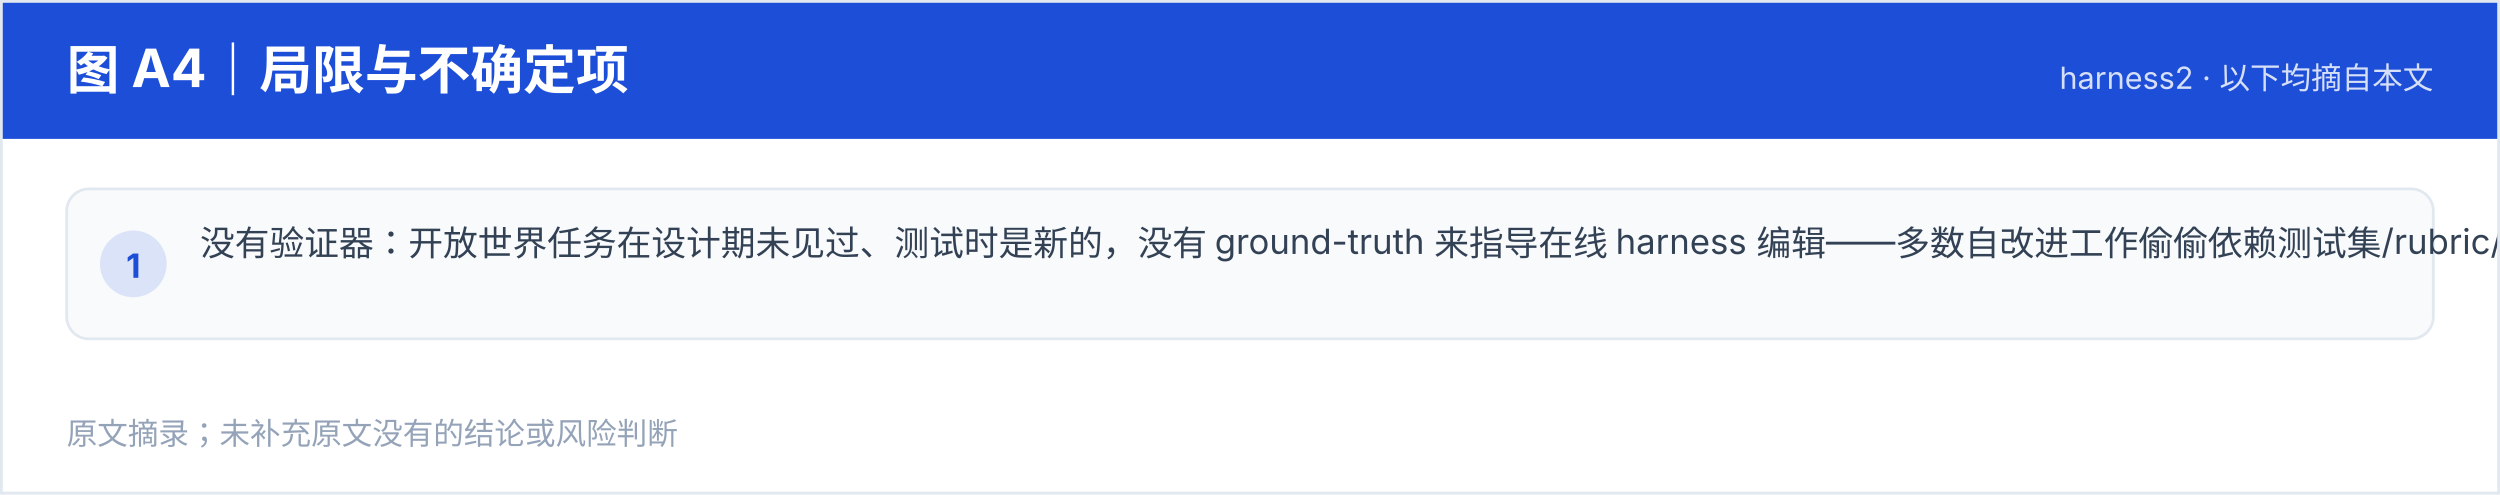
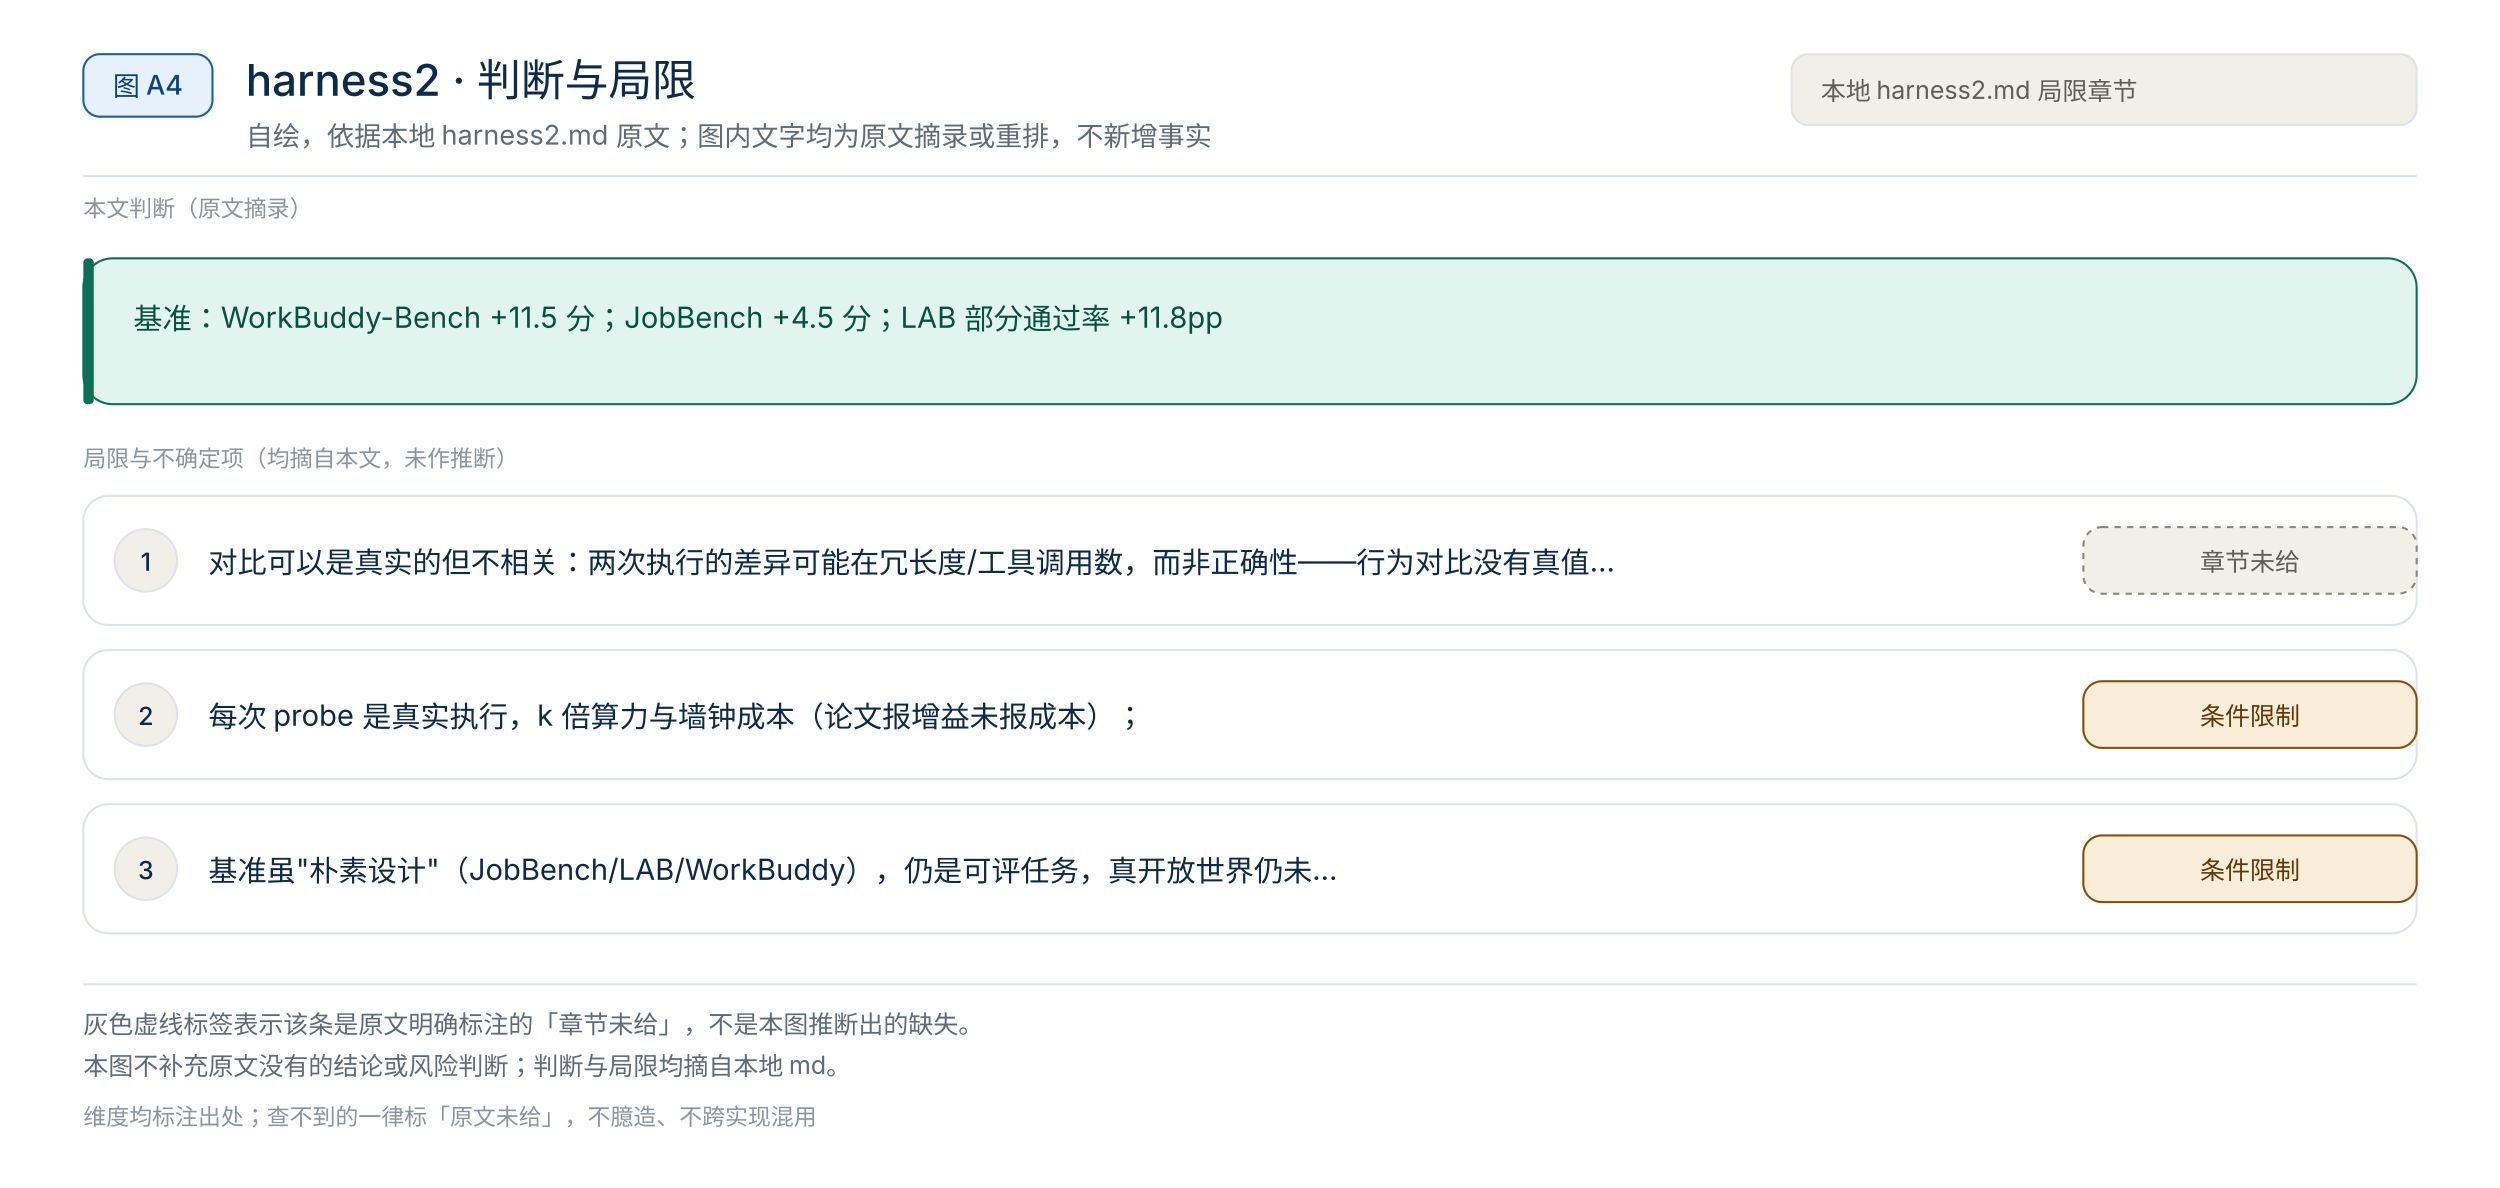
- <svg xmlns="http://www.w3.org/2000/svg" viewBox="0 0 900 178" width="900" height="178" font-family="PingFang SC, -apple-system, BlinkMacSystemFont, Microsoft YaHei, sans-serif">
-   <rect width="900" height="178" fill="#ffffff" />
-   <rect x="0" y="0" width="900" height="50" fill="#1d4ed8" />
-   <text x="24" y="32" font-size="19" fill="#ffffff" font-weight="700" text-anchor="start">图 A4｜局限与不确定项</text>
-   <text x="876" y="32" font-size="11" fill="#ffffff" font-weight="400" text-anchor="end" opacity="0.82">harness2 · 以下均摘自本文</text>
-   <rect x="24" y="68" width="852" height="54" rx="8" fill="#f8fafc" stroke="#e2e8f0" />
-   <circle cx="48" cy="95" r="12" fill="#1d4ed8" opacity="0.14" />
-   <text x="48" y="100" font-size="12" fill="#1d4ed8" font-weight="700" text-anchor="middle">1</text>
-   <text x="72" y="92" font-size="12.5" fill="#334155" font-weight="400" text-anchor="start">没有验证器：开放世界任务在设计期未见过、测试时是新的，没有 ground-truth 来指导在线 harness 编辑——多数自改进工作偷偷依赖测试集/rubric/答案钥匙</text>
-   <text x="24" y="160" font-size="11" fill="#94a3b8" font-weight="400" text-anchor="start">原文摘录；未补充原文没有的结论或风险判断</text>
-   <rect x="0.5" y="0.5" width="899" height="177" fill="none" stroke="#e2e8f0" />
+ <svg xmlns="http://www.w3.org/2000/svg" width="1200" height="570" viewBox="0 0 1200 570" role="img">
+   <defs>
+     <marker id="arrow" viewBox="0 0 10 10" refX="8" refY="5" markerWidth="6" markerHeight="6" orient="auto-start-reverse">
+       <path d="M2 1L8 5L2 9" fill="none" stroke="#185FA5" stroke-width="1.6" stroke-linecap="round" stroke-linejoin="round" />
+     </marker>
+   </defs>
+   <rect x="0" y="0" width="1200" height="570" rx="0" fill="#FFFFFF" stroke="#FFFFFF" stroke-width="1" />
+   <text x="118" y="46" font-family="-apple-system,BlinkMacSystemFont,'PingFang SC','Microsoft YaHei',sans-serif" font-size="21" font-weight="500" fill="#0C2B4A" text-anchor="start">harness2 · 判断与局限</text>
+   <text x="118" y="70" font-family="-apple-system,BlinkMacSystemFont,'PingFang SC','Microsoft YaHei',sans-serif" font-size="13" font-weight="400" fill="#5F6B7A" text-anchor="start">自绘，依据本地 harness2.md 原文；图内文字均为原文摘录或重排，不新增事实</text>
+   <rect x="40" y="84" width="1120" height="1" rx="0" fill="#DDE3EC" stroke="#DDE3EC" stroke-width="0" />
+   <rect x="860" y="26" width="300" height="34" rx="8" fill="#F1EFE8" stroke="#DDE3EC" stroke-width="1" />
+   <text x="874" y="48" font-family="-apple-system,BlinkMacSystemFont,'PingFang SC','Microsoft YaHei',sans-serif" font-size="12" font-weight="400" fill="#5F5E5A" text-anchor="start">本地 harness2.md 局限章节</text>
+   <rect x="40" y="26" width="62" height="30" rx="8" fill="#E6F1FB" stroke="#185FA5" stroke-width="1" />
+   <text x="71" y="46" font-family="-apple-system,BlinkMacSystemFont,'PingFang SC','Microsoft YaHei',sans-serif" font-size="13" font-weight="500" fill="#0C447C" text-anchor="middle">图 A4</text>
+   <text x="40" y="104" font-family="-apple-system,BlinkMacSystemFont,'PingFang SC','Microsoft YaHei',sans-serif" font-size="11" font-weight="400" fill="#8A94A3" text-anchor="start">本文判断（原文摘录）</text>
+   <rect x="40" y="124" width="1120" height="70" rx="14" fill="#E1F5EE" stroke="#0F6E56" stroke-width="1" />
+   <rect x="40" y="124" width="5" height="70" rx="2" fill="#0F6E56" stroke="#0F6E56" stroke-width="0" />
+   <text x="64" y="158" font-family="-apple-system,BlinkMacSystemFont,'PingFang SC','Microsoft YaHei',sans-serif" font-size="14" font-weight="400" fill="#085041" text-anchor="start">基准：WorkBuddy-Bench +11.5 分；JobBench +4.5 分；LAB 部分通过率 +11.8pp</text>
+   <text x="40" y="224" font-family="-apple-system,BlinkMacSystemFont,'PingFang SC','Microsoft YaHei',sans-serif" font-size="11" font-weight="400" fill="#8A94A3" text-anchor="start">局限与不确定项（均摘自本文，未作推断）</text>
+   <rect x="40" y="238" width="1120" height="62" rx="12" fill="#FFFFFF" stroke="#DDE3EC" stroke-width="1" />
+   <circle cx="70" cy="269" r="15" fill="#F1EFE8" stroke="#DDE3EC" stroke-width="1" />
+   <text x="70" y="274" font-family="-apple-system,BlinkMacSystemFont,'PingFang SC','Microsoft YaHei',sans-serif" font-size="12" font-weight="500" fill="#0C2B4A" text-anchor="middle">1</text>
+   <text x="100" y="275" font-family="-apple-system,BlinkMacSystemFont,'PingFang SC','Microsoft YaHei',sans-serif" font-size="14" font-weight="400" fill="#0C2B4A" text-anchor="start">对比可以是真实的但不相关：两次执行的差异可能在冗长度/工具调用数，而非正确性——行为对比没有真值…</text>
+   <rect x="1000" y="253" width="160" height="32" rx="9" fill="#F1EFE8" stroke="#888780" stroke-width="1" stroke-dasharray="3 3" />
+   <text x="1080" y="274" font-family="-apple-system,BlinkMacSystemFont,'PingFang SC','Microsoft YaHei',sans-serif" font-size="12" font-weight="400" fill="#5F5E5A" text-anchor="middle">章节未给</text>
+   <rect x="40" y="312" width="1120" height="62" rx="12" fill="#FFFFFF" stroke="#DDE3EC" stroke-width="1" />
+   <circle cx="70" cy="343" r="15" fill="#F1EFE8" stroke="#DDE3EC" stroke-width="1" />
+   <text x="70" y="348" font-family="-apple-system,BlinkMacSystemFont,'PingFang SC','Microsoft YaHei',sans-serif" font-size="12" font-weight="500" fill="#0C2B4A" text-anchor="middle">2</text>
+   <text x="100" y="349" font-family="-apple-system,BlinkMacSystemFont,'PingFang SC','Microsoft YaHei',sans-serif" font-size="14" font-weight="400" fill="#0C2B4A" text-anchor="start">每次 probe 是真实执行，k 倍算力与墙钟成本（论文报增益未报成本）；</text>
+   <rect x="1000" y="327" width="160" height="32" rx="9" fill="#FAEEDA" stroke="#854F0B" stroke-width="1" />
+   <text x="1080" y="348" font-family="-apple-system,BlinkMacSystemFont,'PingFang SC','Microsoft YaHei',sans-serif" font-size="12" font-weight="400" fill="#633806" text-anchor="middle">条件限制</text>
+   <rect x="40" y="386" width="1120" height="62" rx="12" fill="#FFFFFF" stroke="#DDE3EC" stroke-width="1" />
+   <circle cx="70" cy="417" r="15" fill="#F1EFE8" stroke="#DDE3EC" stroke-width="1" />
+   <text x="70" y="422" font-family="-apple-system,BlinkMacSystemFont,'PingFang SC','Microsoft YaHei',sans-serif" font-size="12" font-weight="500" fill="#0C2B4A" text-anchor="middle">3</text>
+   <text x="100" y="423" font-family="-apple-system,BlinkMacSystemFont,'PingFang SC','Microsoft YaHei',sans-serif" font-size="14" font-weight="400" fill="#0C2B4A" text-anchor="start">基准虽"朴素设计"（JobBench/LAB/WorkBuddy），仍是可评任务，真开放世界仍未…</text>
+   <rect x="1000" y="401" width="160" height="32" rx="9" fill="#FAEEDA" stroke="#854F0B" stroke-width="1" />
+   <text x="1080" y="422" font-family="-apple-system,BlinkMacSystemFont,'PingFang SC','Microsoft YaHei',sans-serif" font-size="12" font-weight="400" fill="#633806" text-anchor="middle">条件限制</text>
+   <rect x="40" y="472" width="1120" height="1" rx="0" fill="#DDE3EC" stroke="#DDE3EC" stroke-width="0" />
+   <text x="40" y="496" font-family="-apple-system,BlinkMacSystemFont,'PingFang SC','Microsoft YaHei',sans-serif" font-size="12" font-weight="400" fill="#5F6B7A" text-anchor="start">灰色虚线标签表示该条是原文明确标注的「章节未给」，不是本图推断出的缺失。</text>
+   <text x="40" y="516" font-family="-apple-system,BlinkMacSystemFont,'PingFang SC','Microsoft YaHei',sans-serif" font-size="12" font-weight="400" fill="#5F6B7A" text-anchor="start">本图不补充原文没有的结论或风险判断；判断与局限均摘自本地 md。</text>
+   <text x="40" y="540" font-family="-apple-system,BlinkMacSystemFont,'PingFang SC','Microsoft YaHei',sans-serif" font-size="11" font-weight="400" fill="#8A94A3" text-anchor="start">维度均标注出处；查不到的一律标「原文未给」，不臆造、不跨实现混用</text>
</svg>
